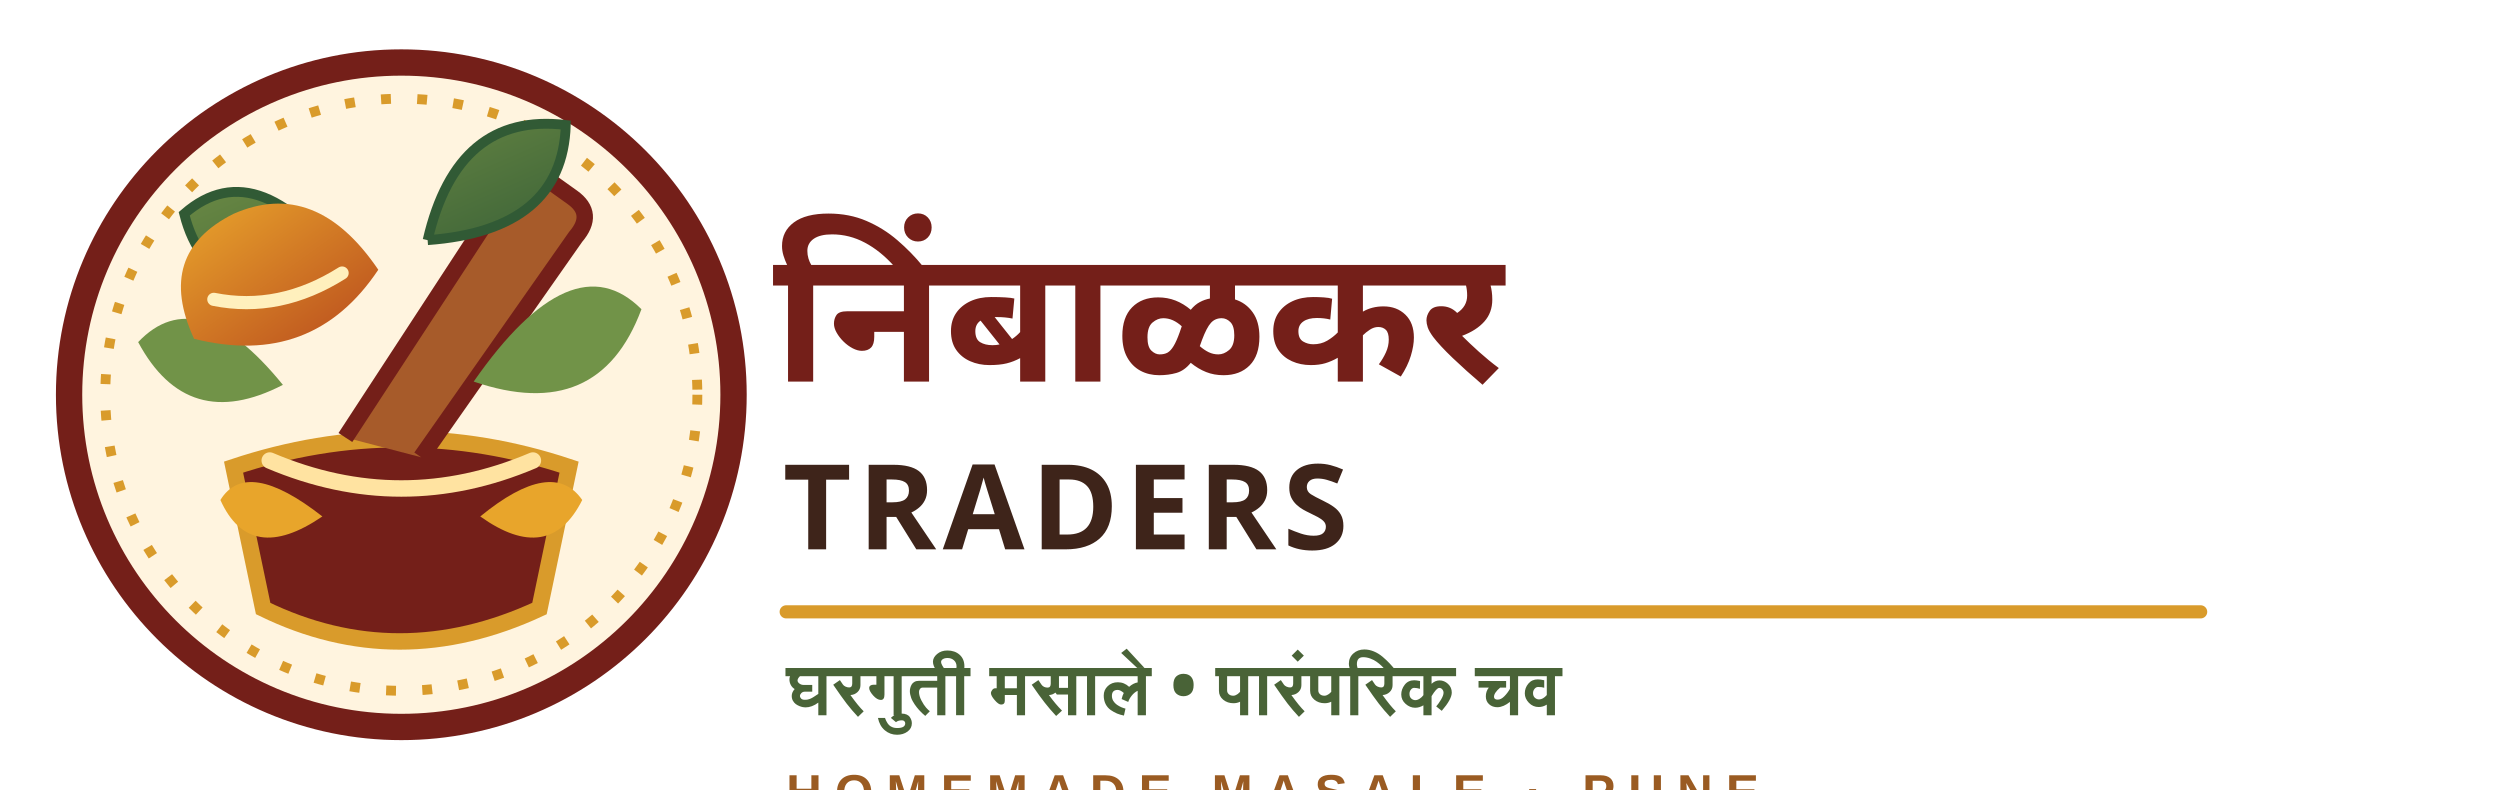
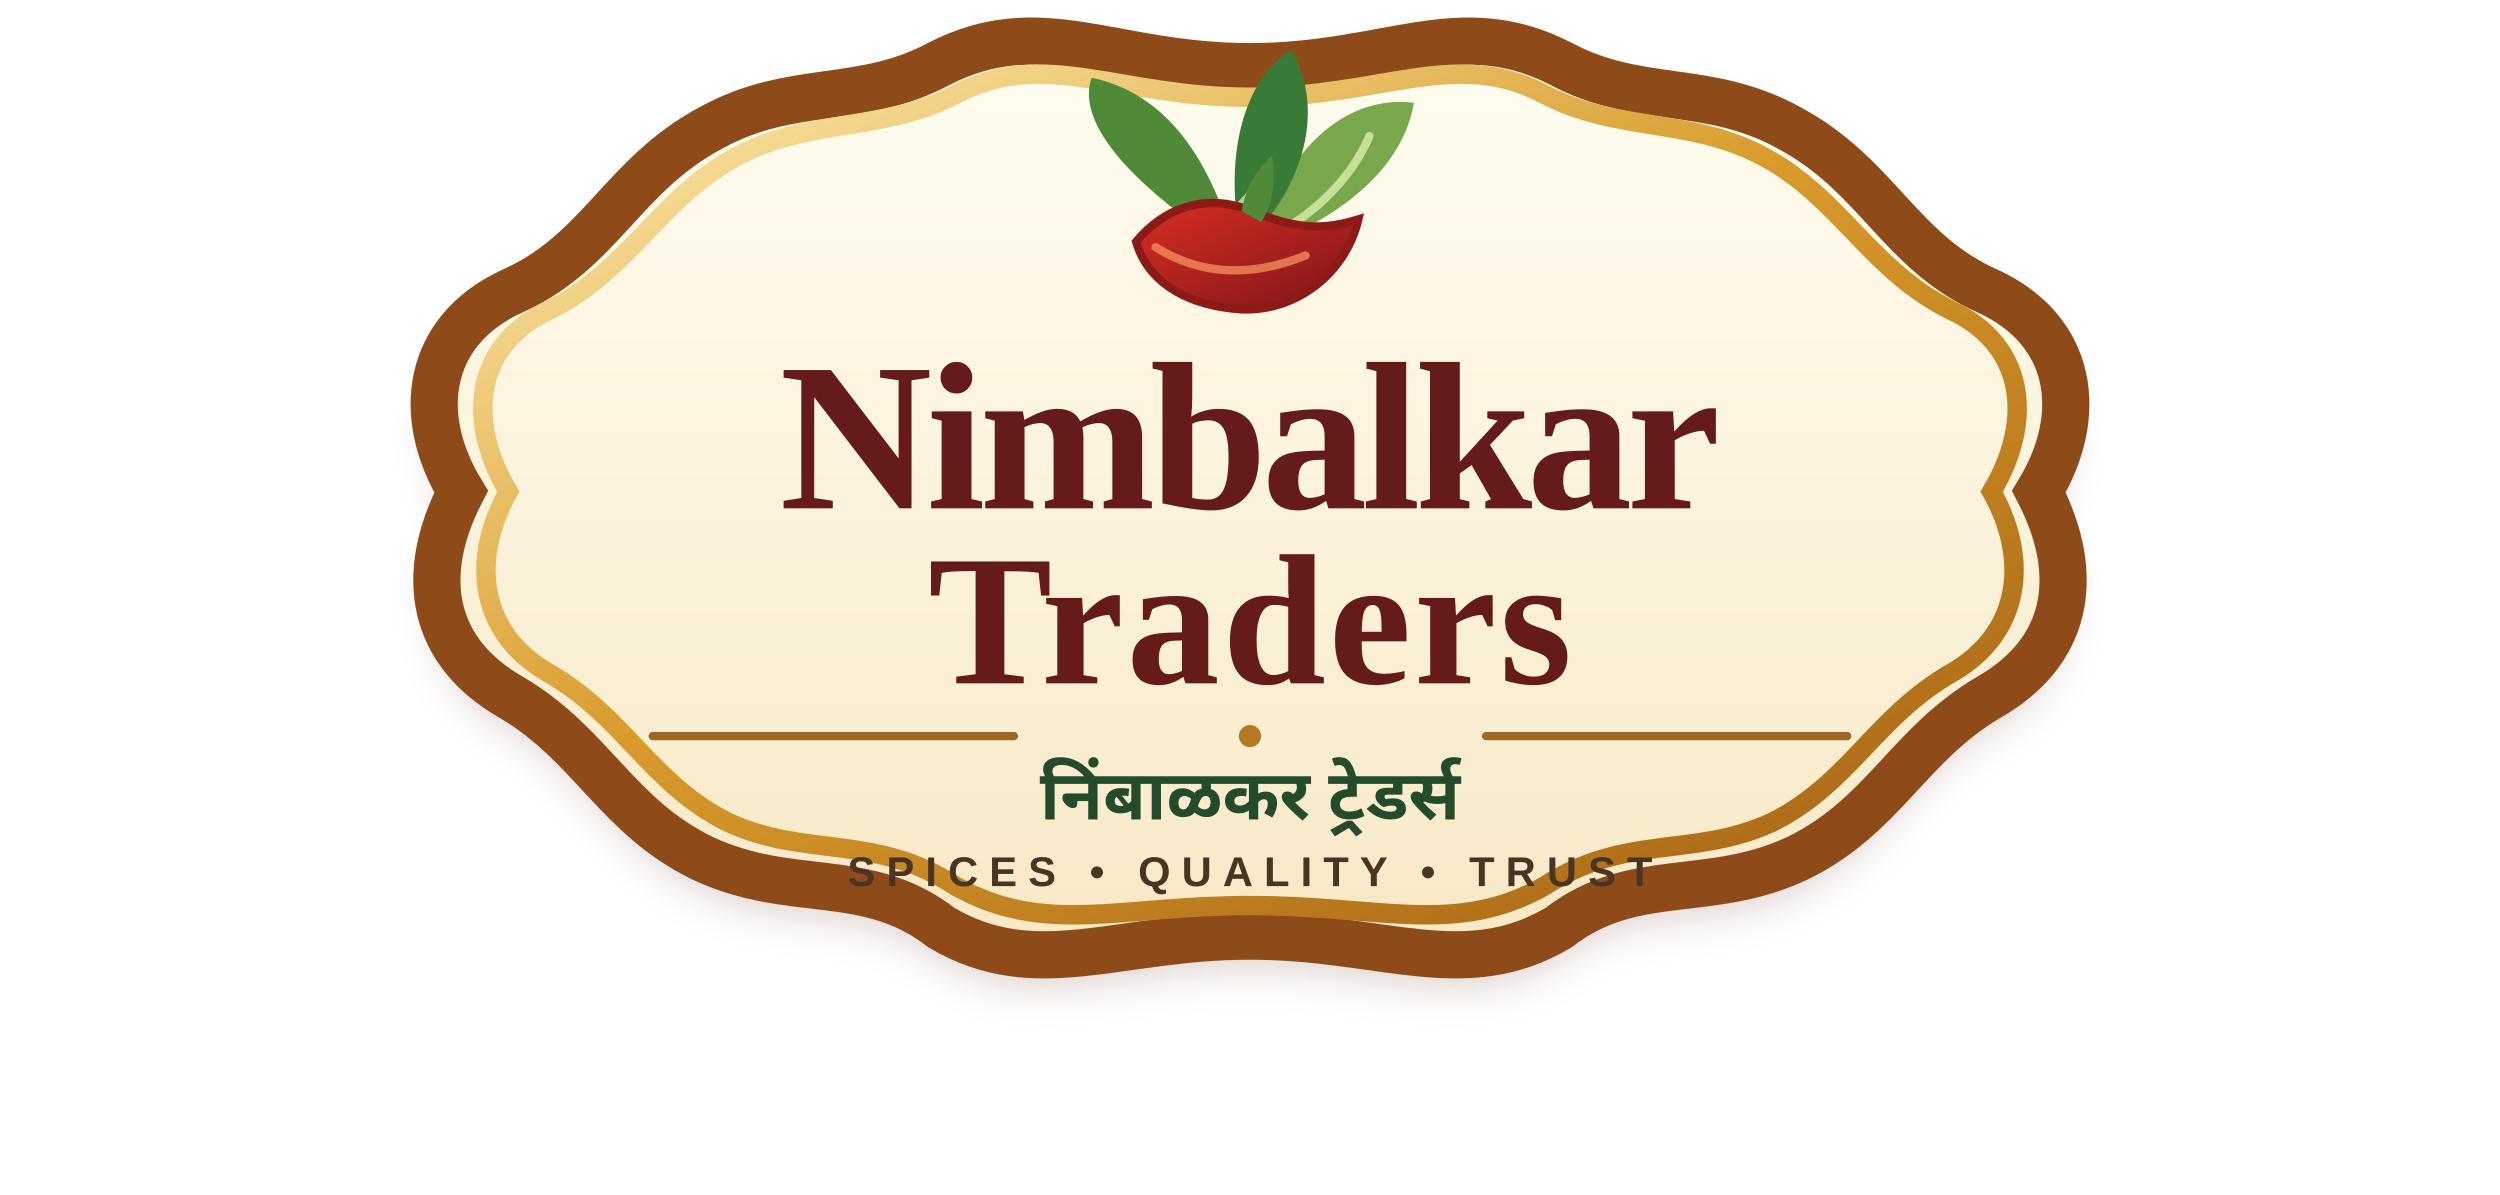
- <svg xmlns="http://www.w3.org/2000/svg" viewBox="0 0 760 240" role="img" aria-labelledby="title desc">
+ <svg xmlns="http://www.w3.org/2000/svg" viewBox="0 0 900 430" role="img" aria-labelledby="title desc">
  <defs>
-     <linearGradient id="spice" x1="0" y1="0" x2="1" y2="1">
-       <stop stop-color="#e9a52c" />
-       <stop offset="1" stop-color="#b84a1d" />
+     <linearGradient id="gold" x1="0" y1="0" x2="0.9" y2="1">
+       <stop stop-color="#fff0b7" />
+       <stop offset=".48" stop-color="#d89b2b" />
+       <stop offset="1" stop-color="#a96516" />
    </linearGradient>
-     <linearGradient id="leaf" x1="0" y1="0" x2="1" y2="1">
-       <stop stop-color="#789447" />
-       <stop offset="1" stop-color="#315a35" />
+     <linearGradient id="cream" x1="0" y1="0" x2="0" y2="1">
+       <stop stop-color="#fffdf1" />
+       <stop offset="1" stop-color="#f8e9c6" />
    </linearGradient>
+     <linearGradient id="red" x1="0" y1="0" x2="1" y2="1">
+       <stop stop-color="#d92e24" />
+       <stop offset="1" stop-color="#7d1518" />
+     </linearGradient>
+     <filter id="shadow" x="-10%" y="-10%" width="120%" height="130%">
+       <feGaussianBlur stdDeviation="7" />
+     </filter>
  </defs>
-   <g transform="translate(14 12)">
-     <circle cx="108" cy="108" r="101" fill="#fff4df" stroke="#741f19" stroke-width="8" />
-     <circle cx="108" cy="108" r="90" fill="none" stroke="#d99b2b" stroke-width="3" stroke-dasharray="3 8" />
-     <path d="M57 130q51-17 102 0l-9 43q-43 20-84 0Z" fill="#741f19" stroke="#d99b2b" stroke-width="5" />
-     <path d="M68 128q40 17 80 0" fill="none" stroke="#ffe3a1" stroke-width="5" stroke-linecap="round" />
-     <path d="M91 121 140 46q5-9 13-3l7 5q7 5 1 12l-47 67" fill="#a75b2a" stroke="#741f19" stroke-width="5" stroke-linejoin="round" />
-     <path d="M93 73q-28-40-51-20 8 32 51 20m23-12q9-39 42-35-1 32-42 35" fill="url(#leaf)" stroke="#315a35" stroke-width="3" />
-     <path d="M72 105q-26-32-44-13 15 28 44 13" fill="#719348" />
-     <path d="M130 104q30-43 51-22-13 35-51 22" fill="#719348" />
-     <path d="M84 145q-23-18-31-5 9 20 31 5m48 0q22-18 31-5-10 20-31 5" fill="#e8a52b" />
-     <path d="M45 91q-12-26 12-38 25-11 44 17-20 30-56 21Z" fill="url(#spice)" />
-     <path d="M51 79q20 4 39-8" fill="none" stroke="#fff0bd" stroke-width="4" stroke-linecap="round" />
+   <path d="M450 24 C500 24 525 4 562 23 C590 38 615 30 644 46 C676 63 684 91 716 105 C746 119 751 149 734 177 C750 208 744 235 716 251 C687 268 678 294 647 309 C615 324 588 313 561 334 C527 354 498 337 450 337 C402 337 373 354 339 334 C312 313 285 324 253 309 C222 294 213 268 184 251 C156 235 150 208 166 177 C149 149 154 119 184 105 C216 91 224 63 256 46 C285 30 310 38 338 23 C375 4 400 24 450 24Z" fill="#5b2814" opacity=".2" filter="url(#shadow)" transform="translate(0 12)" />
+   <path d="M450 24 C500 24 525 4 562 23 C590 38 615 30 644 46 C676 63 684 91 716 105 C746 119 751 149 734 177 C750 208 744 235 716 251 C687 268 678 294 647 309 C615 324 588 313 561 334 C527 354 498 337 450 337 C402 337 373 354 339 334 C312 313 285 324 253 309 C222 294 213 268 184 251 C156 235 150 208 166 177 C149 149 154 119 184 105 C216 91 224 63 256 46 C285 30 310 38 338 23 C375 4 400 24 450 24Z" fill="url(#cream)" stroke="#8e4b19" stroke-width="17" />
+   <path d="M450 35 C498 35 524 17 556 34 C583 48 609 42 636 57 C663 72 674 98 703 112 C728 124 733 150 717 177 C731 202 727 228 703 242 C675 258 666 282 638 296 C610 309 585 300 556 319 C524 337 497 326 450 326 C403 326 376 337 344 319 C315 300 290 309 262 296 C234 282 225 258 197 242 C173 228 169 202 183 177 C167 150 172 124 197 112 C226 98 237 72 264 57 C291 42 317 48 344 34 C376 17 402 35 450 35Z" fill="none" stroke="url(#gold)" stroke-width="7" />
+   <g transform="translate(450 83)">
+     <path d="M-5 8 C-41 -15 -63 -38 -57 -55 C-33 -50 -15 -30 -5 8Z" fill="#4f8a39" />
+     <path d="M2 7 C12 -29 34 -49 59 -46 C55 -22 32 -4 2 7Z" fill="#78a84b" />
+     <path d="M-3 6 C-10 -27 -2 -55 15 -65 C28 -42 18 -13 -3 6Z" fill="#397a36" />
+     <path d="M-28 1 C-16 0 -7 -4 1 -14" fill="none" stroke="#b7d58a" stroke-width="3" stroke-linecap="round" />
+     <path d="M8 2 C25 -7 37 -20 43 -34" fill="none" stroke="#c8df9c" stroke-width="3" stroke-linecap="round" />
+     <path d="M-41 4 C-31 -8 -17 -13 -2 -8 C13 -2 23 1 39 -4 C34 17 14 31 -7 28 C-24 26 -37 18 -41 4Z" fill="url(#red)" stroke="#8c1b17" stroke-width="3" />
+     <path d="M-3 -7 Q-1 -19 8 -27 Q10 -12 4 -3" fill="#4f8a39" />
+     <path d="M-34 6 Q-10 21 20 9" fill="none" stroke="#f38b5a" stroke-width="3" stroke-linecap="round" opacity=".8" />
  </g>
-   <g transform="translate(235 56)">
-     <text x="0" y="60" fill="#741f19" font-family="Yatra One, Noto Sans Devanagari, sans-serif" font-size="57" font-weight="bold">निंबाळकर</text>
-     <text x="3" y="111" fill="#3e241a" font-family="Hind, sans-serif" font-size="36" font-weight="700" letter-spacing="2">TRADERS</text>
-     <path d="M4 130h430" stroke="#d99b2b" stroke-width="4" stroke-linecap="round" />
-     <text x="4" y="161" fill="#496337" font-family="Hind, sans-serif" font-size="22" font-weight="600">घरगुती मसाले • पारंपरिक चव</text>
-     <text x="4" y="190" fill="#9a5b22" font-family="Arial, sans-serif" font-size="15" font-weight="700" letter-spacing="4">HOMEMADE MASALE · PUNE</text>
-   </g>
+   <text x="450" y="183" text-anchor="middle" fill="#651b19" font-family="Georgia, 'Times New Roman', serif" font-size="76" font-weight="bold" letter-spacing="-2">Nimbalkar</text>
+   <text x="450" y="246" text-anchor="middle" fill="#651b19" font-family="Georgia, 'Times New Roman', serif" font-size="67" font-weight="bold" letter-spacing="1">Traders</text>
+   <path d="M235 265H365 M535 265H665" stroke="#9b6825" stroke-width="3" stroke-linecap="round" />
+   <circle cx="450" cy="265" r="4" fill="#b47a23" />
+   <text x="450" y="295" text-anchor="middle" fill="#244b2c" font-family="'Noto Sans Devanagari','Arial',sans-serif" font-size="25" font-weight="700">निंबाळकर ट्रेडर्स</text>
+   <text x="450" y="319" text-anchor="middle" fill="#4a3524" font-family="Arial,sans-serif" font-size="15" font-weight="700" letter-spacing="4">SPICES  •  QUALITY  •  TRUST</text>
</svg>
